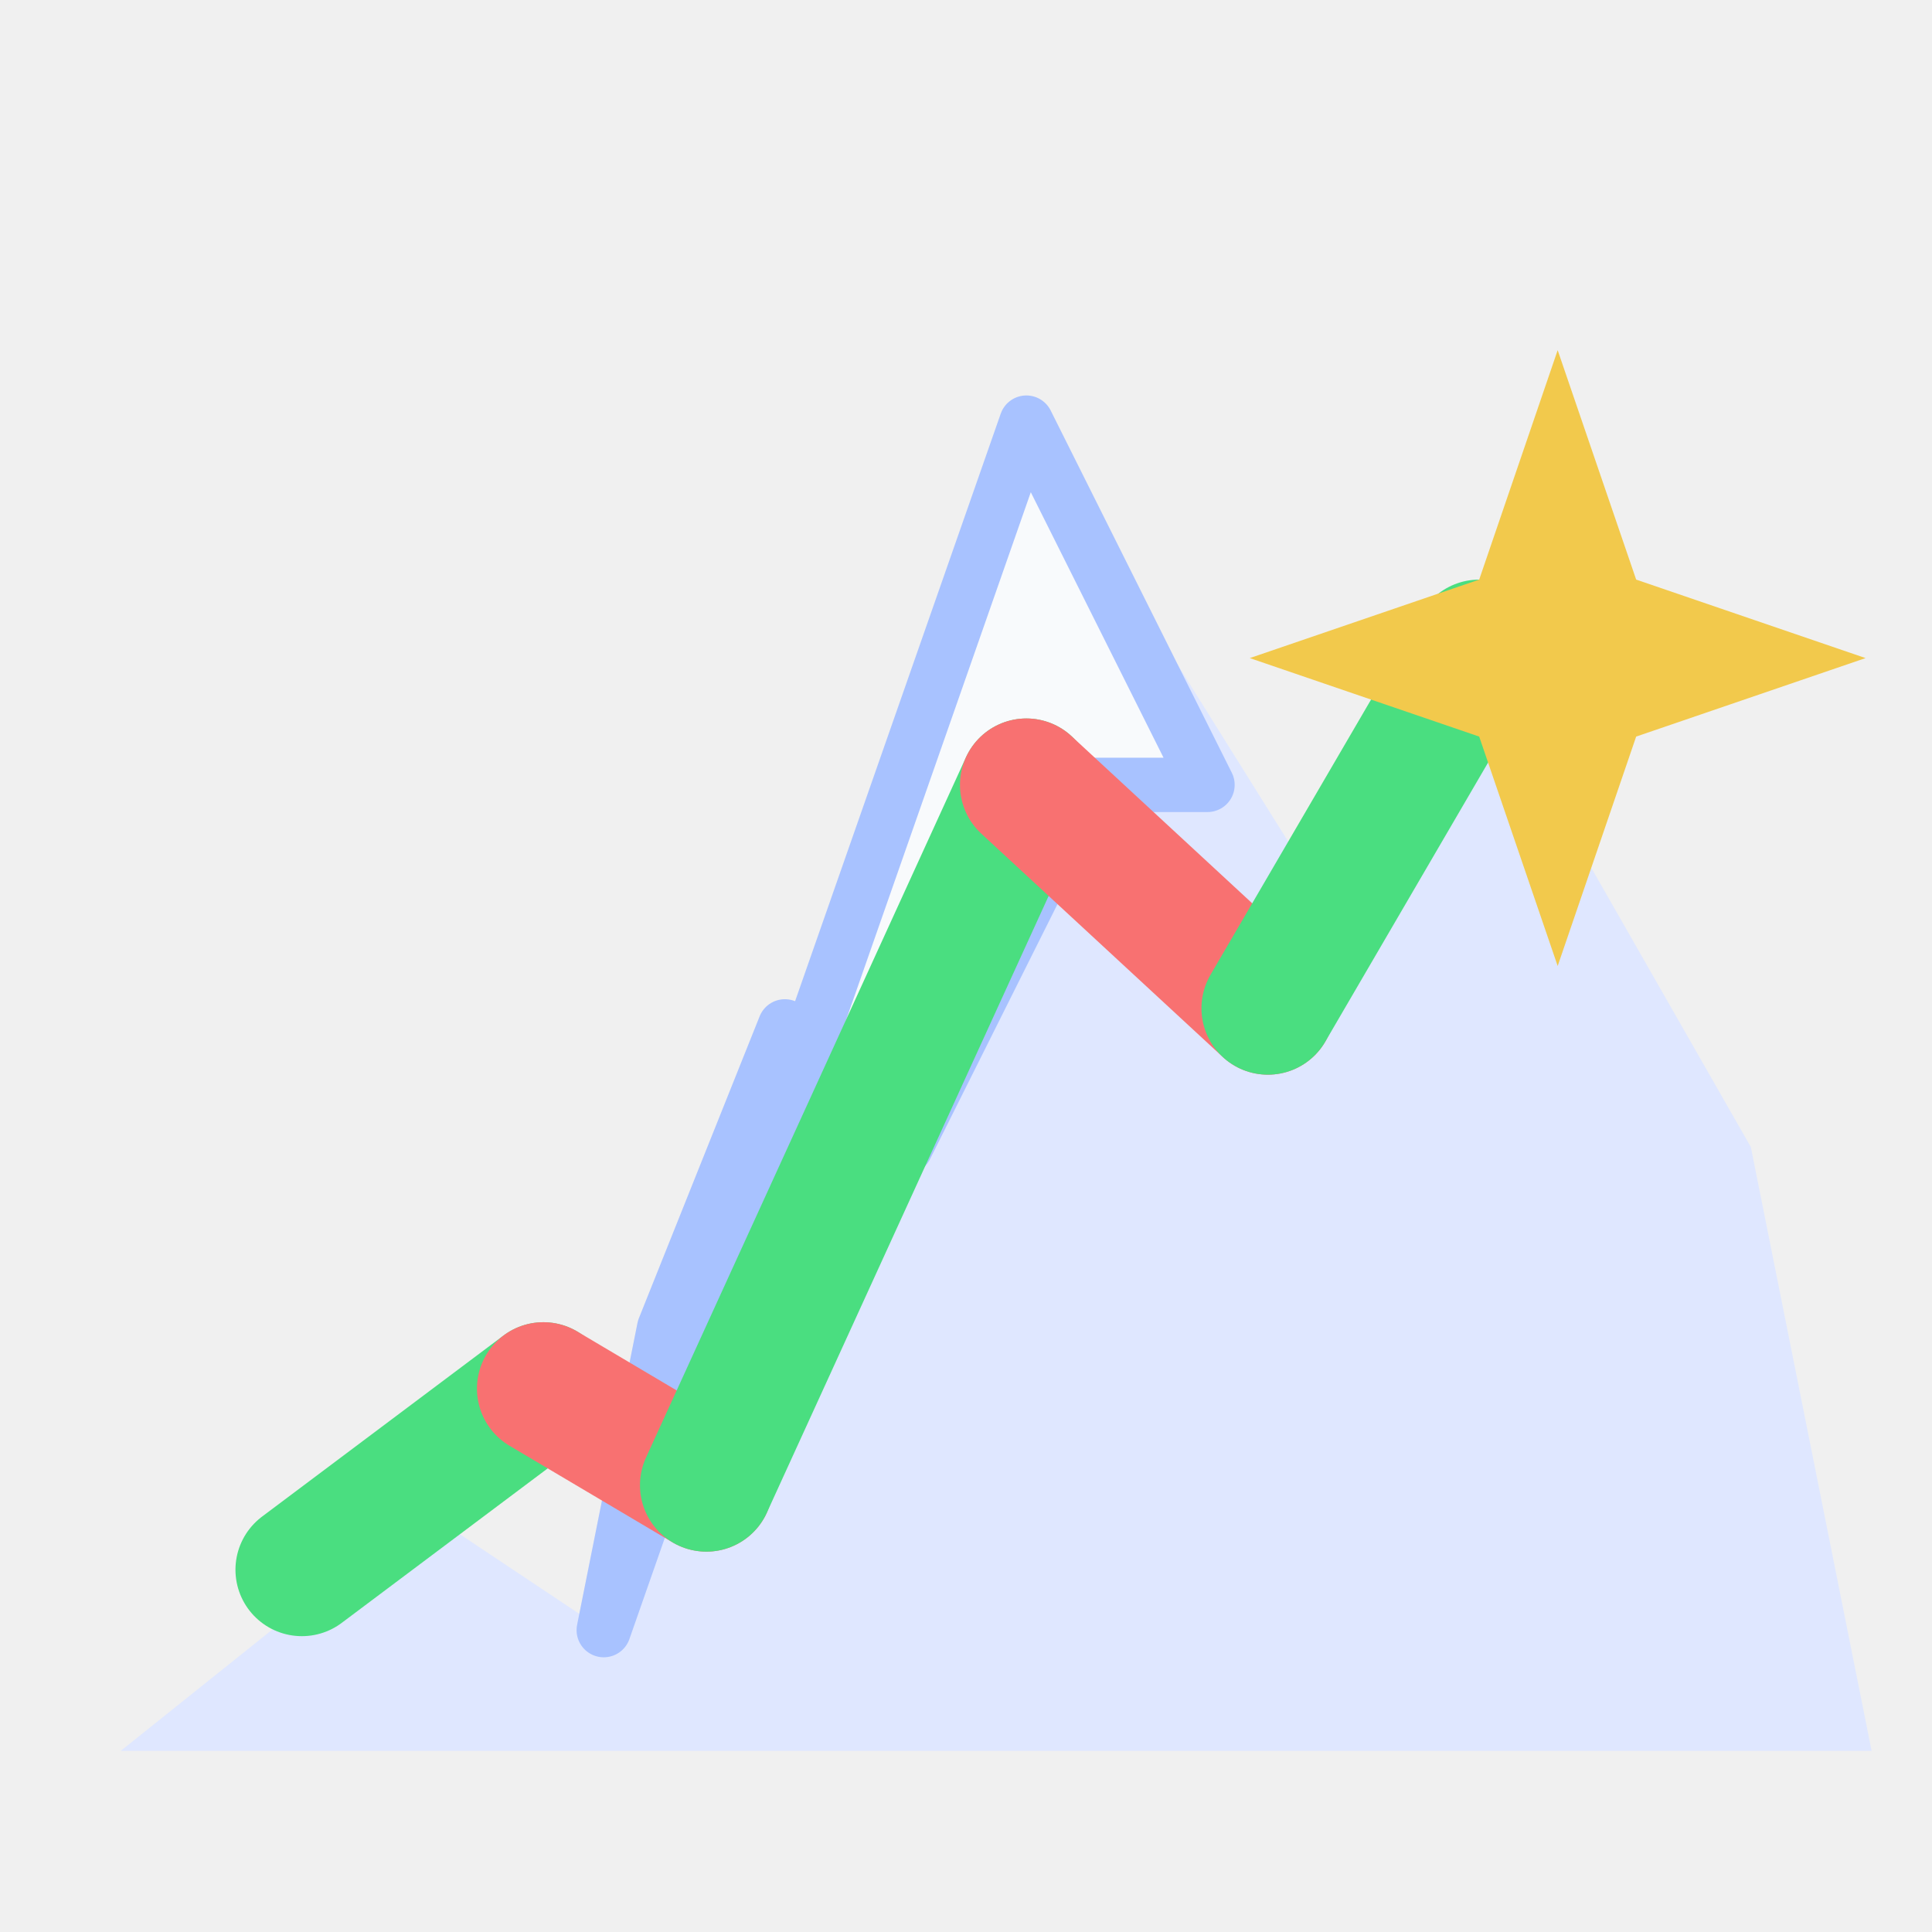
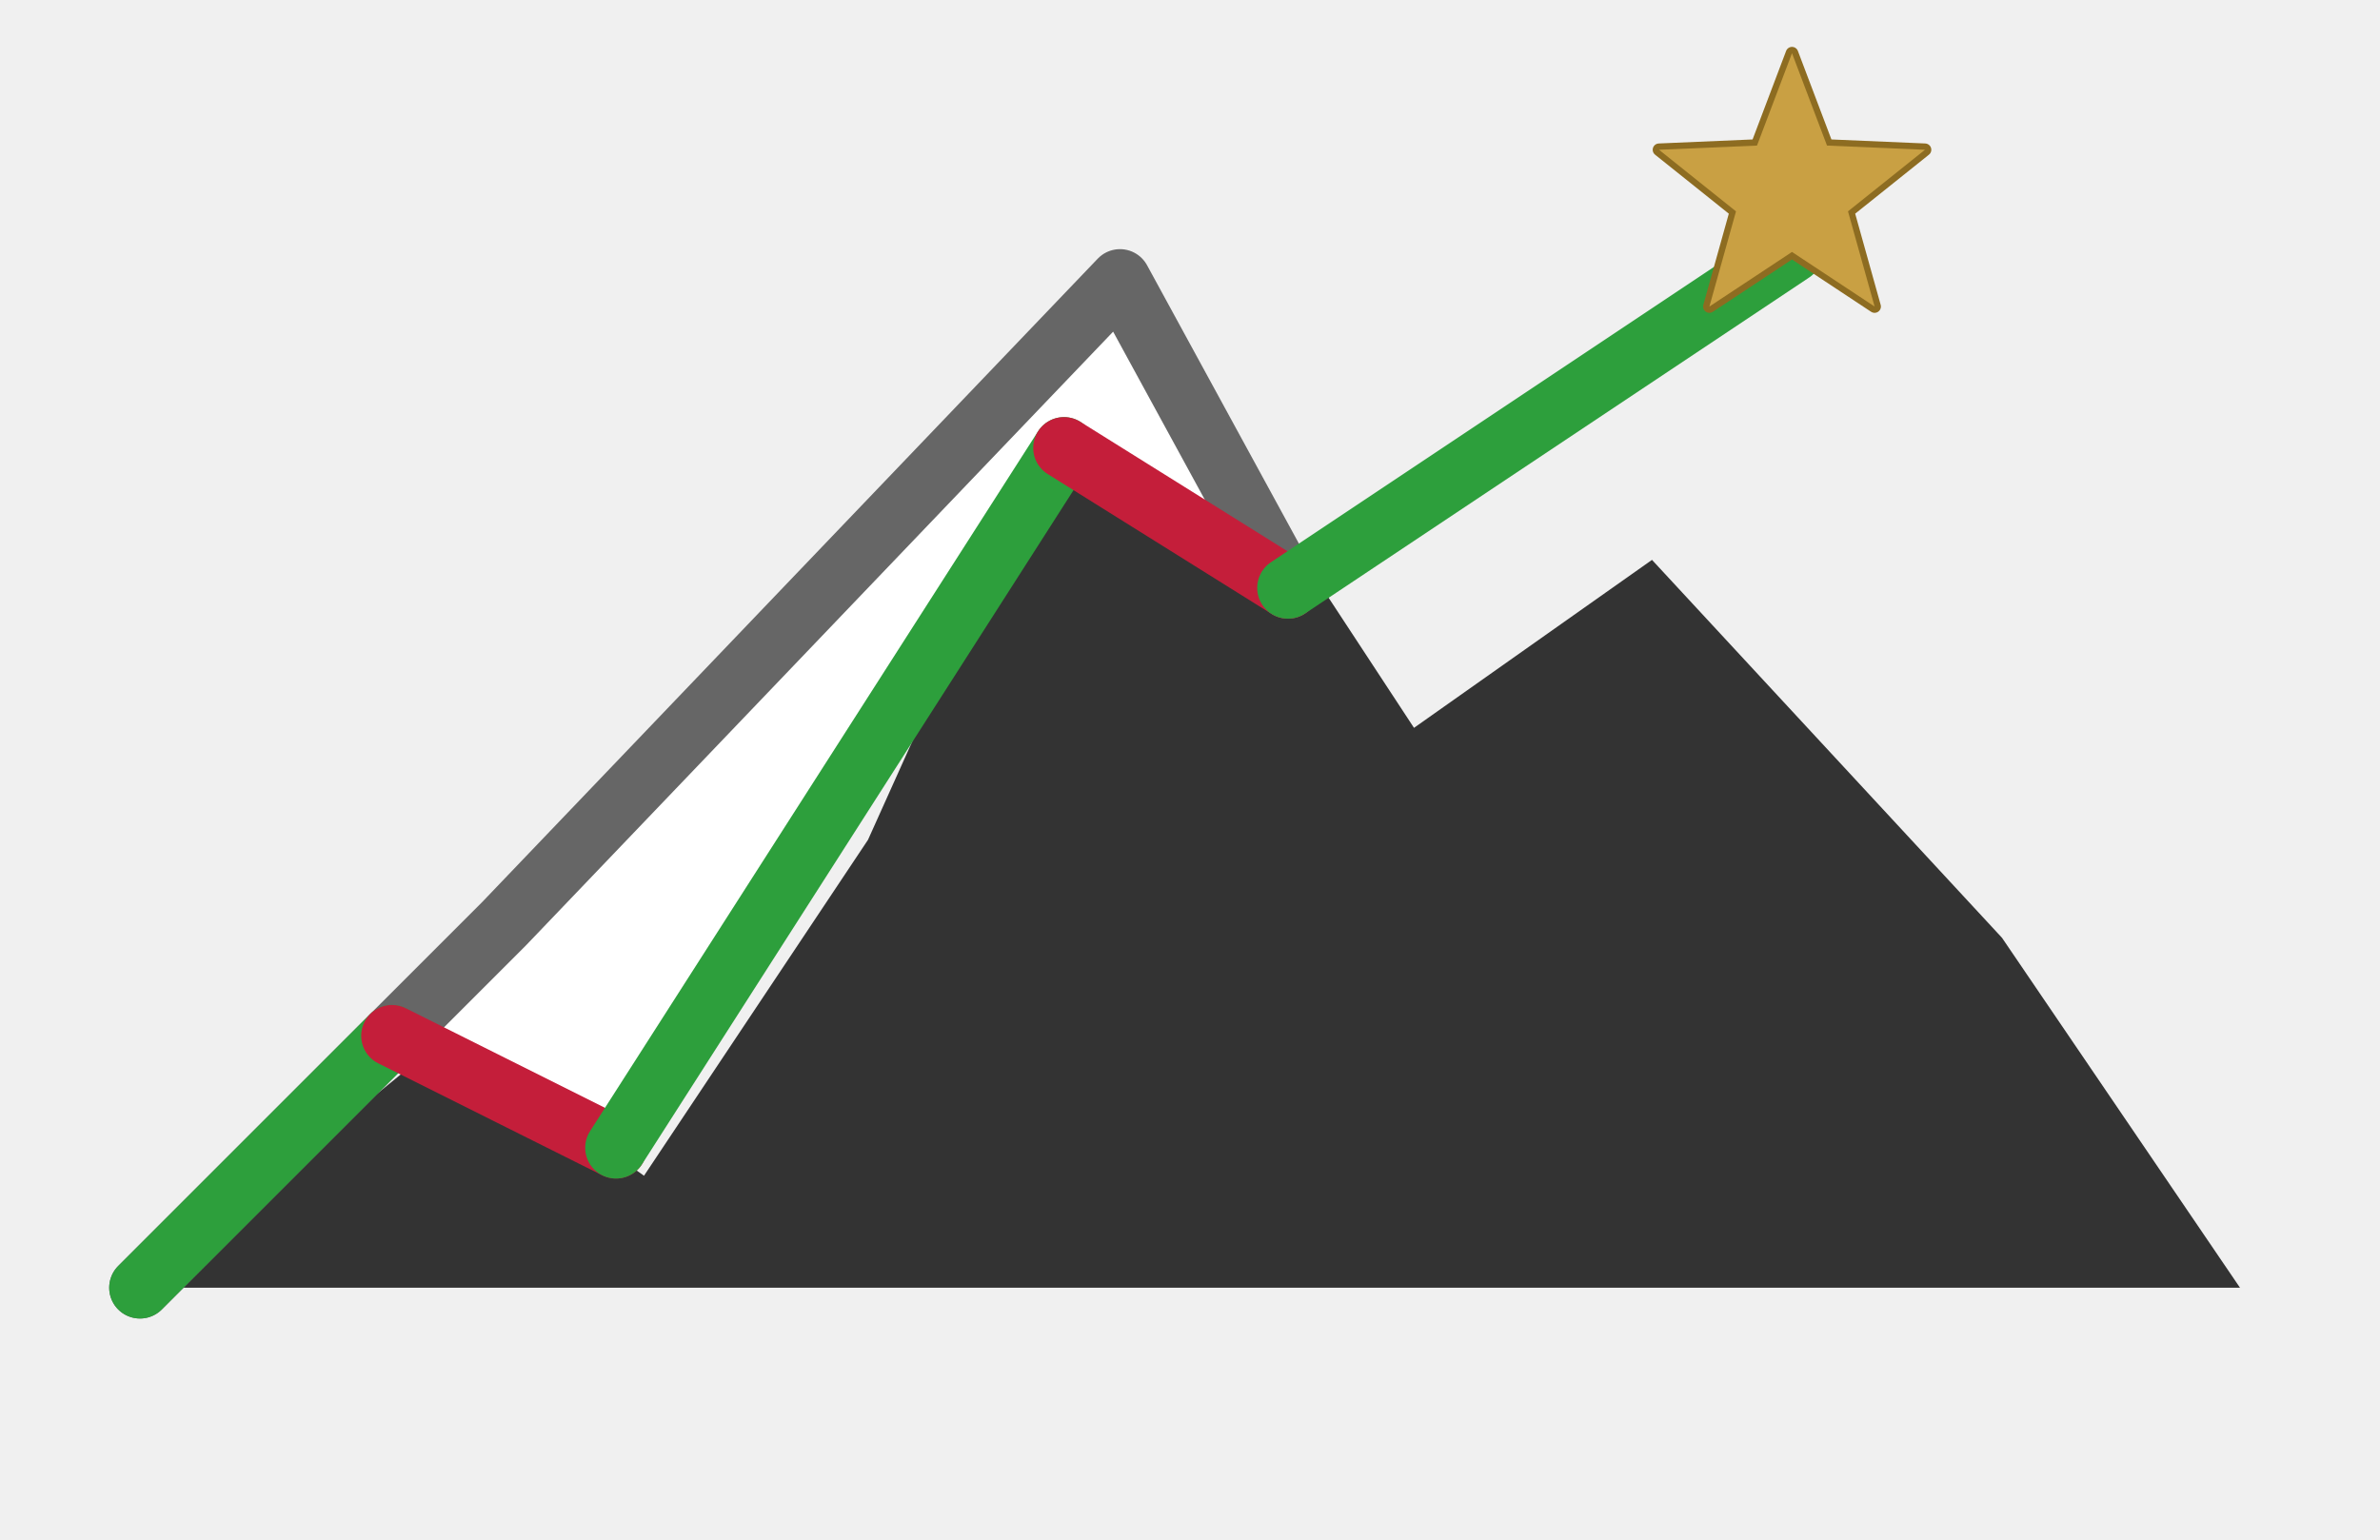
- <svg xmlns="http://www.w3.org/2000/svg" viewBox="0 0 32 32">
-   <path d="M2 29 L7 25 L10 27 L17 7 L22 15 L25 12 L29 19 L31 29 Z" fill="#dfe7ff" />
-   <path d="M10 27 L17 7 L20 13 L18 13 L15 19 L13 17 L11 22 Z" fill="#f8fafc" stroke="#a8c2ff" stroke-width="0.9" stroke-linejoin="round" />
-   <path d="M5 26 L9 23" fill="none" stroke="#4ade80" stroke-width="2.2" stroke-linecap="round" />
-   <path d="M9 23 L11.7 24.6" fill="none" stroke="#f87171" stroke-width="2.2" stroke-linecap="round" />
-   <path d="M11.7 24.6 L17 13" fill="none" stroke="#4ade80" stroke-width="2.2" stroke-linecap="round" />
-   <path d="M17 13 L21 16.7" fill="none" stroke="#f87171" stroke-width="2.2" stroke-linecap="round" />
-   <path d="M21 16.7 L24.5 10.7" fill="none" stroke="#4ade80" stroke-width="2.2" stroke-linecap="round" />
-   <path d="M25.8 5.8 L27.1 9.6 L30.9 10.9 L27.1 12.2 L25.8 16 L24.5 12.2 L20.7 10.9 L24.5 9.6 Z" fill="#f2c94c" />
+ <svg xmlns="http://www.w3.org/2000/svg" viewBox="0 0 170 110" role="img" aria-label="Stedrok logo">
+   <path fill="#333333" d="M10 92 L32 74 L46 84 L62 60 L80 20 L101 52 L118 40 L143 67 L160 92 Z" />
+   <polygon fill="#ffffff" points="10 92 36 66 80 20 92 42 76 32 44 82 28 74" />
+   <polyline fill="none" stroke="#666666" stroke-width="4.4" stroke-linecap="round" stroke-linejoin="round" points="10 92 36 66 80 20 92 42" />
+   <polyline fill="none" stroke="#2D9F3C" stroke-width="4.4" stroke-linecap="round" stroke-linejoin="round" points="10 92 28 74" />
+   <polyline fill="none" stroke="#C41E3A" stroke-width="4.4" stroke-linecap="round" stroke-linejoin="round" points="28 74 44 82" />
+   <polyline fill="none" stroke="#2D9F3C" stroke-width="4.4" stroke-linecap="round" stroke-linejoin="round" points="44 82 76 32" />
+   <polyline fill="none" stroke="#C41E3A" stroke-width="4.4" stroke-linecap="round" stroke-linejoin="round" points="76 32 92 42" />
+   <polyline fill="none" stroke="#2D9F3C" stroke-width="4.4" stroke-linecap="round" stroke-linejoin="round" points="92 42 128 18" />
+   <polygon fill="#C9A043" stroke="#8d6c21" stroke-width="0.9" stroke-linejoin="round" paint-order="stroke fill" points="128.0,3.8 130.5,10.4 137.5,10.7 132.0,15.1 133.9,21.9 128.0,18.0 122.1,21.9 124.0,15.1 118.5,10.7 125.5,10.4" />
</svg>
